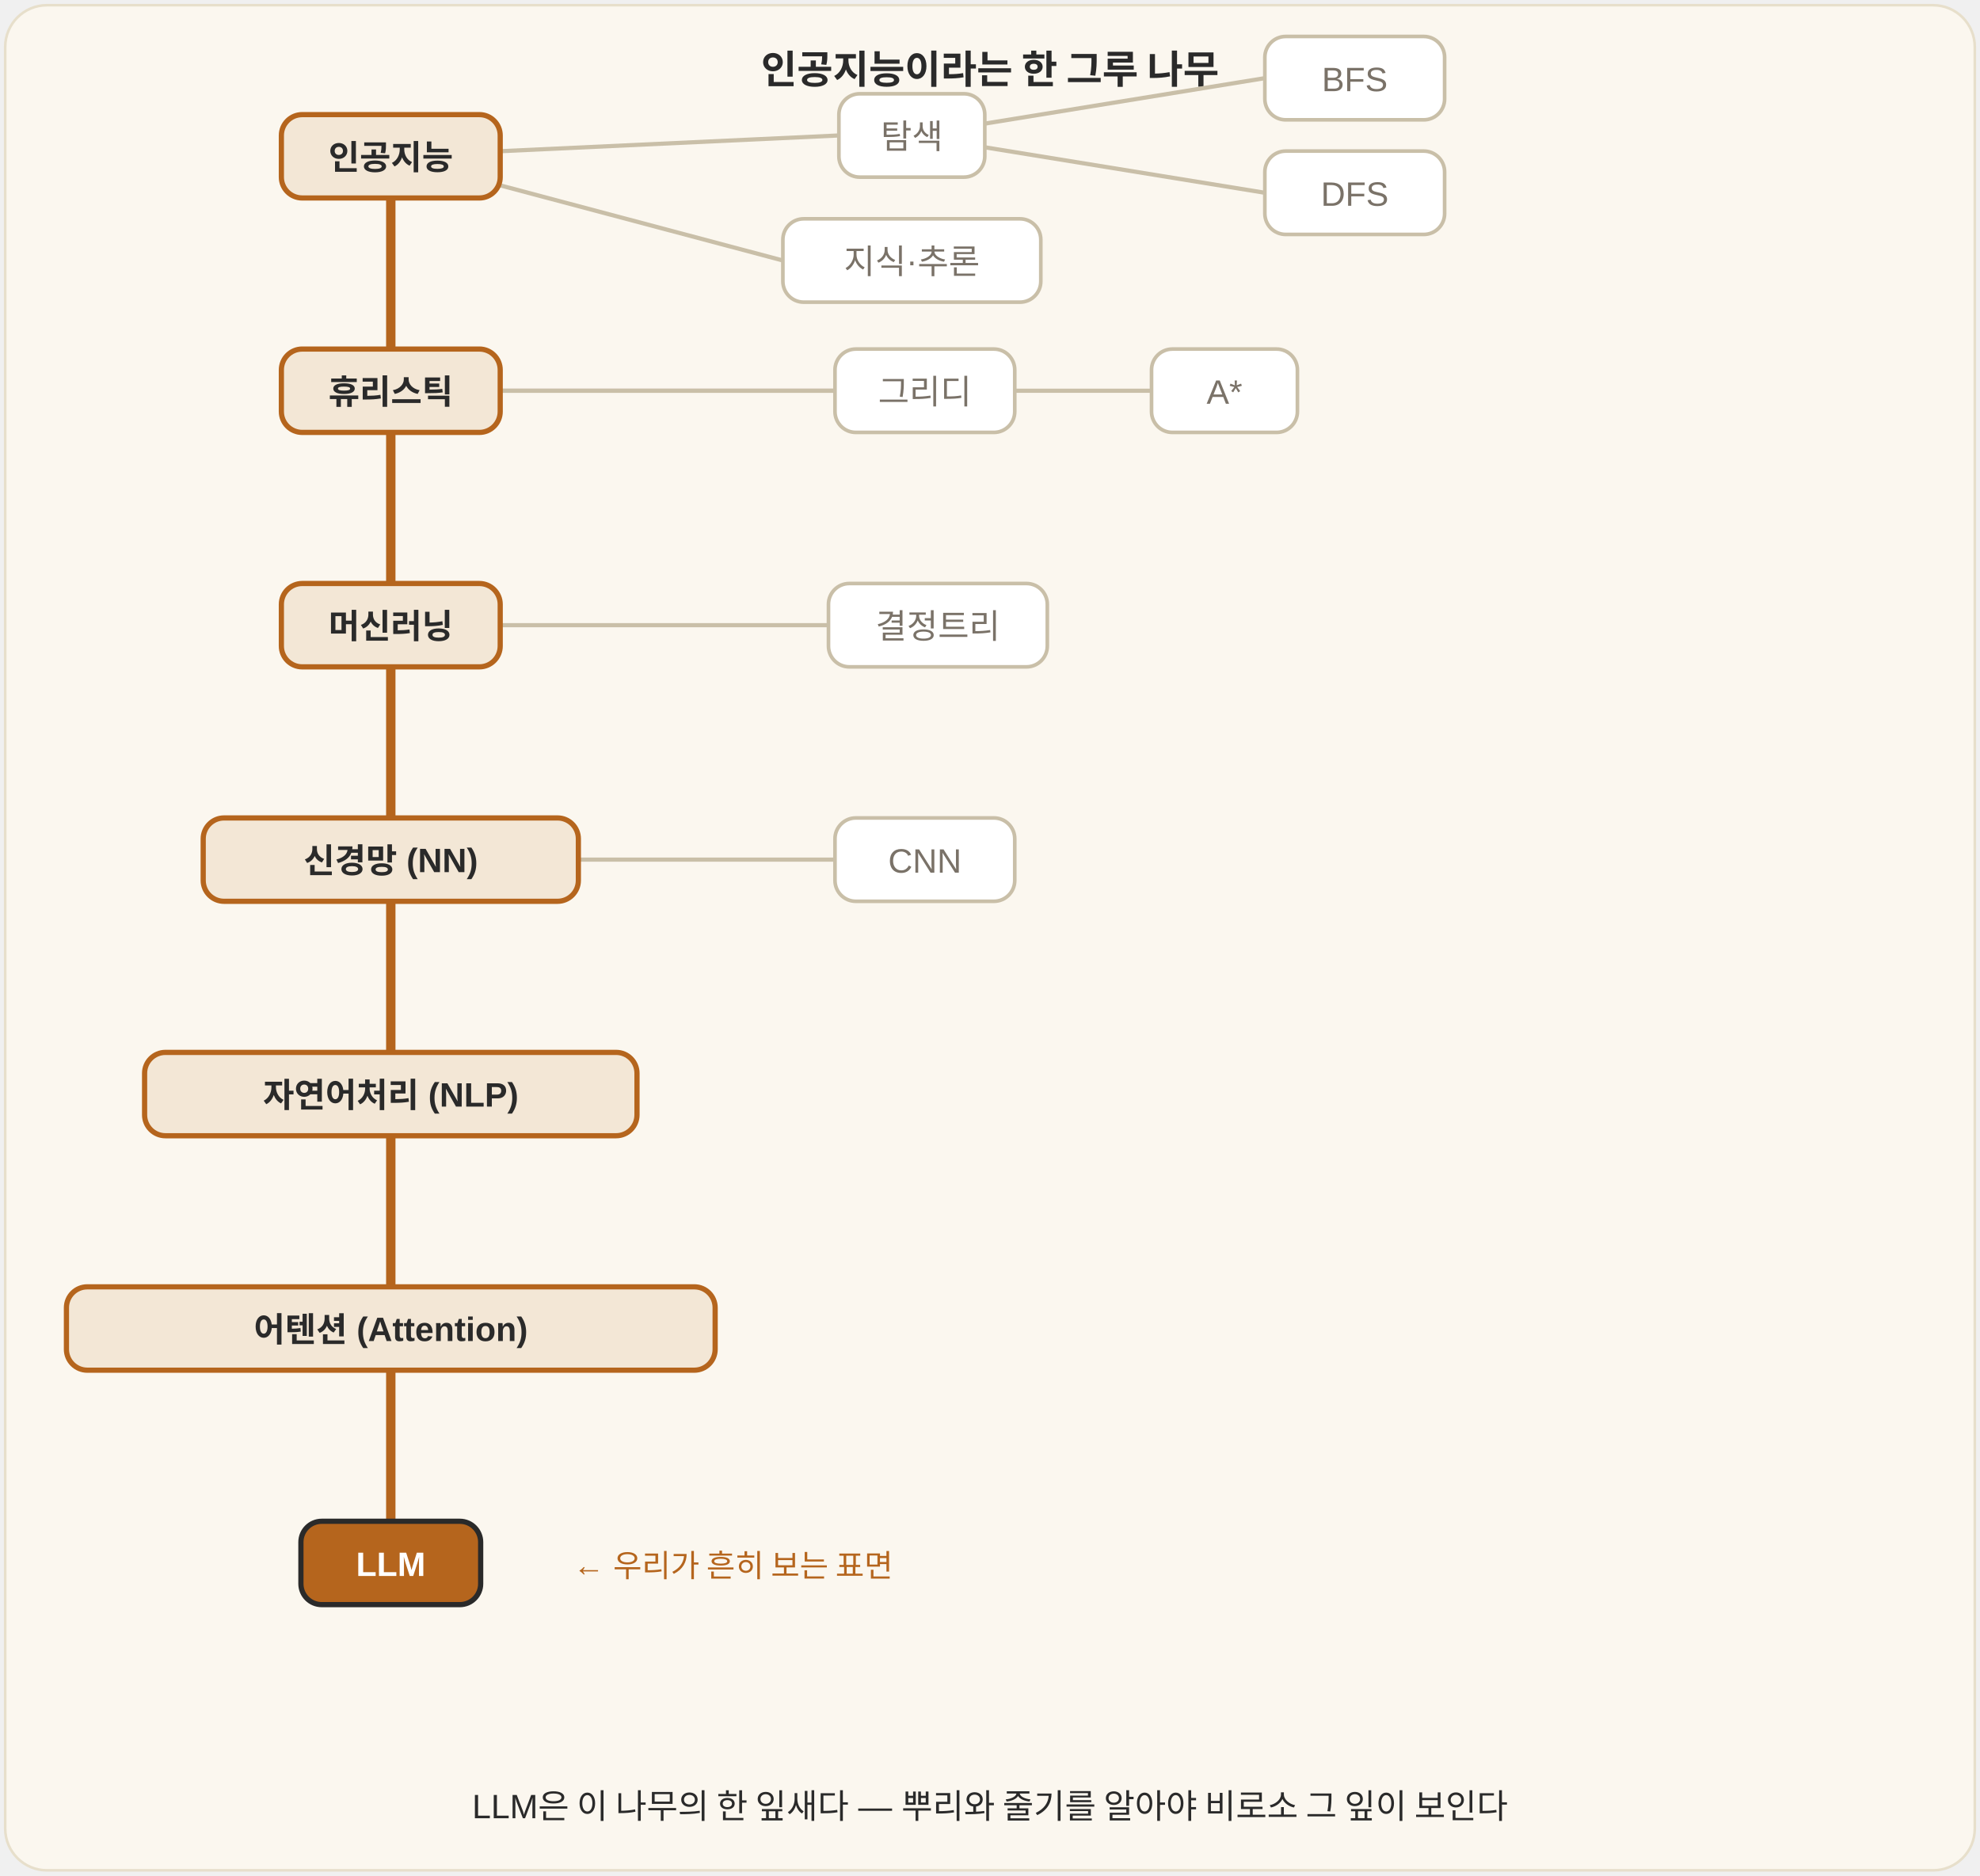
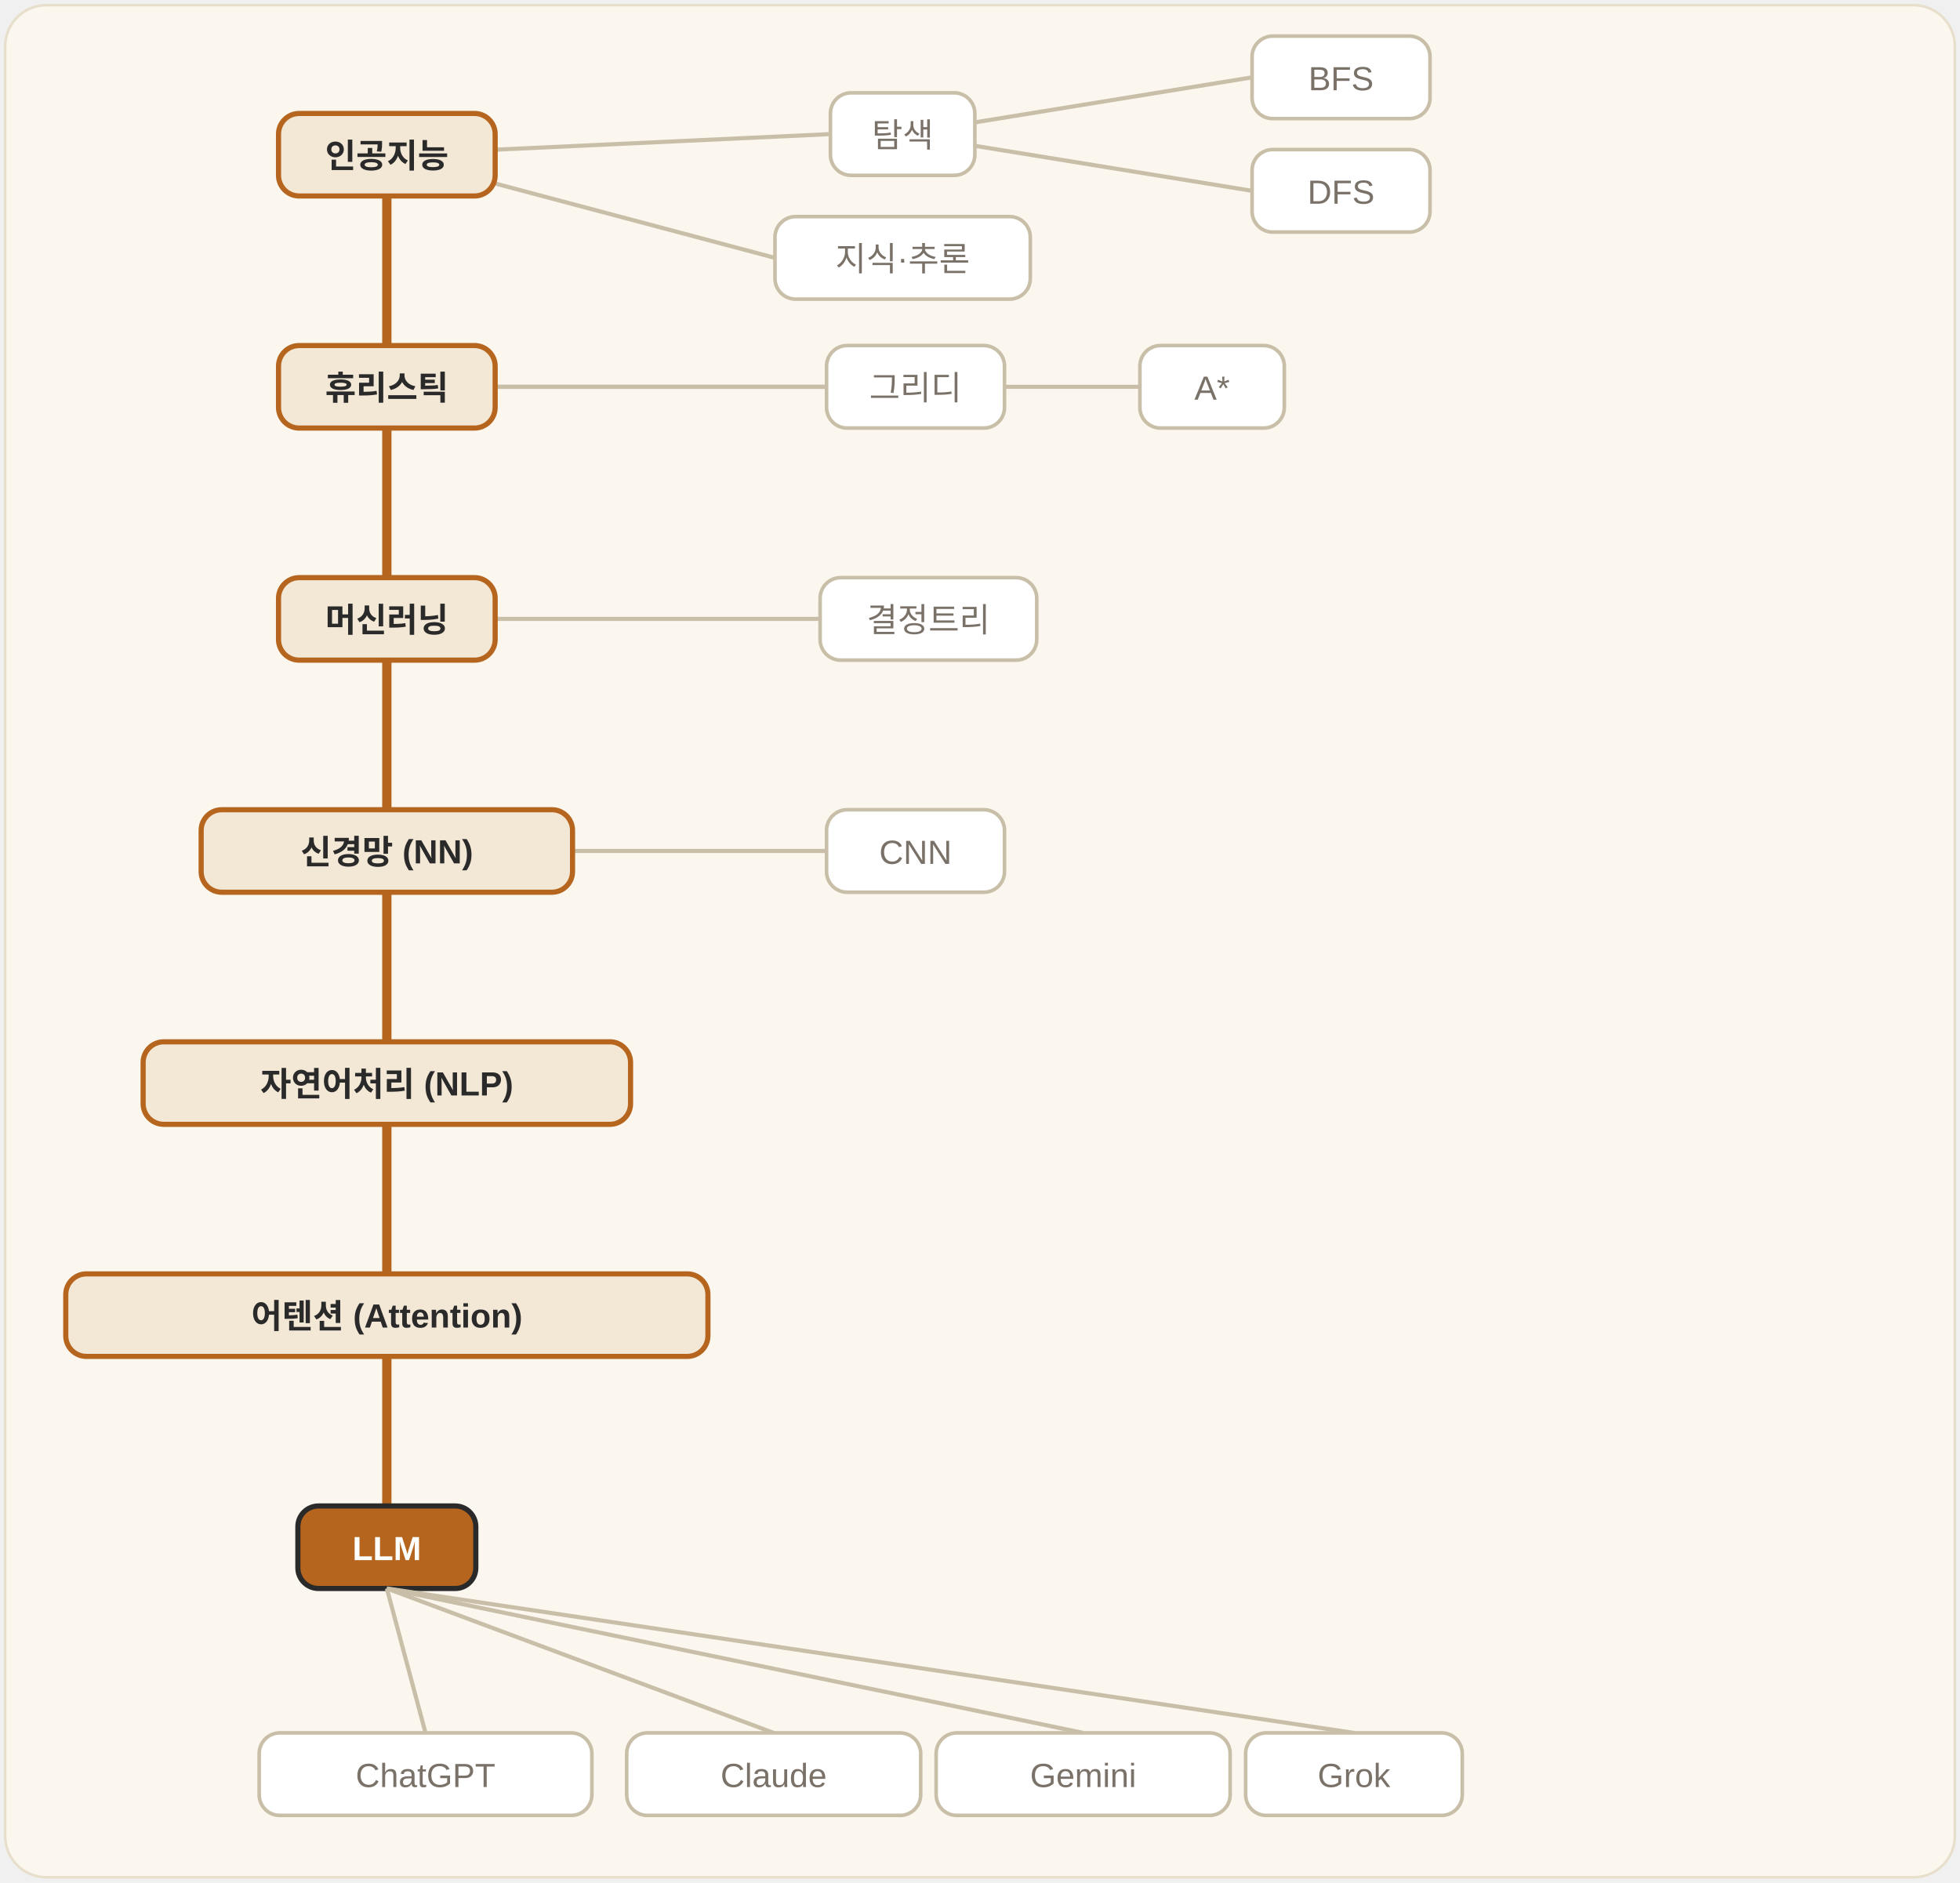
- <svg xmlns="http://www.w3.org/2000/svg" viewBox="0 0 760 720" font-family="'Helvetica Neue', Arial, 'AppleSDGothicNeo', sans-serif">
-   <rect x="2" y="2" width="756" height="716" rx="16" fill="#FBF7EF" stroke="#E7DFCB" />
-   <text x="380.0" y="32" text-anchor="middle" font-size="15" fill="#2A2A2A" font-weight="bold">인공지능이라는 한 그루 나무</text>
+ <svg xmlns="http://www.w3.org/2000/svg" viewBox="0 0 760 730" font-family="'Helvetica Neue', Arial, 'AppleSDGothicNeo', sans-serif">
+   <rect x="2" y="2" width="756" height="726" rx="16" fill="#FBF7EF" stroke="#E7DFCB" />
  <line x1="150" y1="76" x2="150" y2="134" stroke="#B5651D" stroke-width="3.6" />
  <line x1="150" y1="166" x2="150" y2="224" stroke="#B5651D" stroke-width="3.6" />
  <line x1="150" y1="256" x2="150" y2="314" stroke="#B5651D" stroke-width="3.6" />
  <line x1="150" y1="346" x2="150" y2="404" stroke="#B5651D" stroke-width="3.6" />
  <line x1="150" y1="436" x2="150" y2="494" stroke="#B5651D" stroke-width="3.6" />
  <line x1="150" y1="526" x2="150" y2="584" stroke="#B5651D" stroke-width="3.6" />
  <line x1="150" y1="60" x2="322.0" y2="52" stroke="#C9BFA8" stroke-width="1.6" />
  <line x1="350" y1="52" x2="485.5" y2="30" stroke="#C9BFA8" stroke-width="1.6" />
  <line x1="350" y1="52" x2="485.5" y2="74" stroke="#C9BFA8" stroke-width="1.6" />
  <line x1="150" y1="60" x2="300.5" y2="100" stroke="#C9BFA8" stroke-width="1.6" />
  <line x1="150" y1="150" x2="320.5" y2="150" stroke="#C9BFA8" stroke-width="1.6" />
  <line x1="150" y1="150" x2="442.0" y2="150" stroke="#C9BFA8" stroke-width="1.6" />
  <line x1="150" y1="240" x2="318.0" y2="240" stroke="#C9BFA8" stroke-width="1.6" />
  <line x1="150" y1="330" x2="320.5" y2="330" stroke="#C9BFA8" stroke-width="1.6" />
  <rect x="322.0" y="36.0" width="56" height="32" rx="8" fill="#FFFFFF" stroke="#C9BFA8" stroke-width="1.4" />
  <text x="350" y="57" text-anchor="middle" font-size="13" fill="#7A7268">탐색</text>
  <rect x="485.5" y="14.0" width="69" height="32" rx="8" fill="#FFFFFF" stroke="#C9BFA8" stroke-width="1.4" />
  <text x="520" y="35" text-anchor="middle" font-size="13" fill="#7A7268">BFS</text>
  <rect x="485.5" y="58.0" width="69" height="32" rx="8" fill="#FFFFFF" stroke="#C9BFA8" stroke-width="1.4" />
  <text x="520" y="79" text-anchor="middle" font-size="13" fill="#7A7268">DFS</text>
  <rect x="300.5" y="84.0" width="99" height="32" rx="8" fill="#FFFFFF" stroke="#C9BFA8" stroke-width="1.4" />
  <text x="350" y="105" text-anchor="middle" font-size="13" fill="#7A7268">지식·추론</text>
  <rect x="320.5" y="134.0" width="69" height="32" rx="8" fill="#FFFFFF" stroke="#C9BFA8" stroke-width="1.4" />
  <text x="355" y="155" text-anchor="middle" font-size="13" fill="#7A7268">그리디</text>
  <rect x="442.0" y="134.0" width="56" height="32" rx="8" fill="#FFFFFF" stroke="#C9BFA8" stroke-width="1.4" />
  <text x="470" y="155" text-anchor="middle" font-size="13" fill="#7A7268">A*</text>
  <rect x="318.0" y="224.0" width="84" height="32" rx="8" fill="#FFFFFF" stroke="#C9BFA8" stroke-width="1.4" />
  <text x="360" y="245" text-anchor="middle" font-size="13" fill="#7A7268">결정트리</text>
  <rect x="320.5" y="314.0" width="69" height="32" rx="8" fill="#FFFFFF" stroke="#C9BFA8" stroke-width="1.4" />
  <text x="355" y="335" text-anchor="middle" font-size="13" fill="#7A7268">CNN</text>
  <rect x="108.0" y="44.0" width="84" height="32" rx="8" fill="#F3E7D6" stroke="#B5651D" stroke-width="2" />
  <text x="150" y="65" text-anchor="middle" font-size="13" fill="#2A2A2A" font-weight="bold">인공지능</text>
  <rect x="108.0" y="134.0" width="84" height="32" rx="8" fill="#F3E7D6" stroke="#B5651D" stroke-width="2" />
  <text x="150" y="155" text-anchor="middle" font-size="13" fill="#2A2A2A" font-weight="bold">휴리스틱</text>
  <rect x="108.0" y="224.0" width="84" height="32" rx="8" fill="#F3E7D6" stroke="#B5651D" stroke-width="2" />
  <text x="150" y="245" text-anchor="middle" font-size="13" fill="#2A2A2A" font-weight="bold">머신러닝</text>
  <rect x="78.0" y="314.0" width="144" height="32" rx="8" fill="#F3E7D6" stroke="#B5651D" stroke-width="2" />
  <text x="150" y="335" text-anchor="middle" font-size="13" fill="#2A2A2A" font-weight="bold">신경망 (NN)</text>
  <rect x="55.5" y="404.0" width="189" height="32" rx="8" fill="#F3E7D6" stroke="#B5651D" stroke-width="2" />
  <text x="150" y="425" text-anchor="middle" font-size="13" fill="#2A2A2A" font-weight="bold">자연어처리 (NLP)</text>
  <rect x="25.5" y="494.0" width="249" height="32" rx="8" fill="#F3E7D6" stroke="#B5651D" stroke-width="2" />
  <text x="150" y="515" text-anchor="middle" font-size="13" fill="#2A2A2A" font-weight="bold">어텐션 (Attention)</text>
  <rect x="115.5" y="584.0" width="69" height="32" rx="8" fill="#B5651D" stroke="#2A2A2A" stroke-width="2" />
  <text x="150" y="605" text-anchor="middle" font-size="13" fill="#fff" font-weight="bold">LLM</text>
-   <text x="220" y="605" font-size="12" fill="#B5651D">← 우리가 흔히 보는 표면</text>
-   <text x="380.0" y="698" text-anchor="middle" font-size="13" fill="#2A2A2A">LLM은 이 나무의 한 잎새다 — 뿌리와 줄기를 알아야 비로소 그 잎이 보인다</text>
+   <line x1="150" y1="616" x2="165" y2="672" stroke="#C9BFA8" stroke-width="1.6" />
+   <line x1="150" y1="616" x2="300" y2="672" stroke="#C9BFA8" stroke-width="1.6" />
+   <line x1="150" y1="616" x2="420" y2="672" stroke="#C9BFA8" stroke-width="1.6" />
+   <line x1="150" y1="616" x2="525" y2="672" stroke="#C9BFA8" stroke-width="1.6" />
+   <rect x="100.5" y="672.0" width="129" height="32" rx="8" fill="#FFFFFF" stroke="#C9BFA8" stroke-width="1.4" />
+   <text x="165" y="693" text-anchor="middle" font-size="13" fill="#7A7268">ChatGPT</text>
+   <rect x="243.0" y="672.0" width="114" height="32" rx="8" fill="#FFFFFF" stroke="#C9BFA8" stroke-width="1.4" />
+   <text x="300" y="693" text-anchor="middle" font-size="13" fill="#7A7268">Claude</text>
+   <rect x="363.0" y="672.0" width="114" height="32" rx="8" fill="#FFFFFF" stroke="#C9BFA8" stroke-width="1.4" />
+   <text x="420" y="693" text-anchor="middle" font-size="13" fill="#7A7268">Gemini</text>
+   <rect x="483.0" y="672.0" width="84" height="32" rx="8" fill="#FFFFFF" stroke="#C9BFA8" stroke-width="1.4" />
+   <text x="525" y="693" text-anchor="middle" font-size="13" fill="#7A7268">Grok</text>
</svg>
